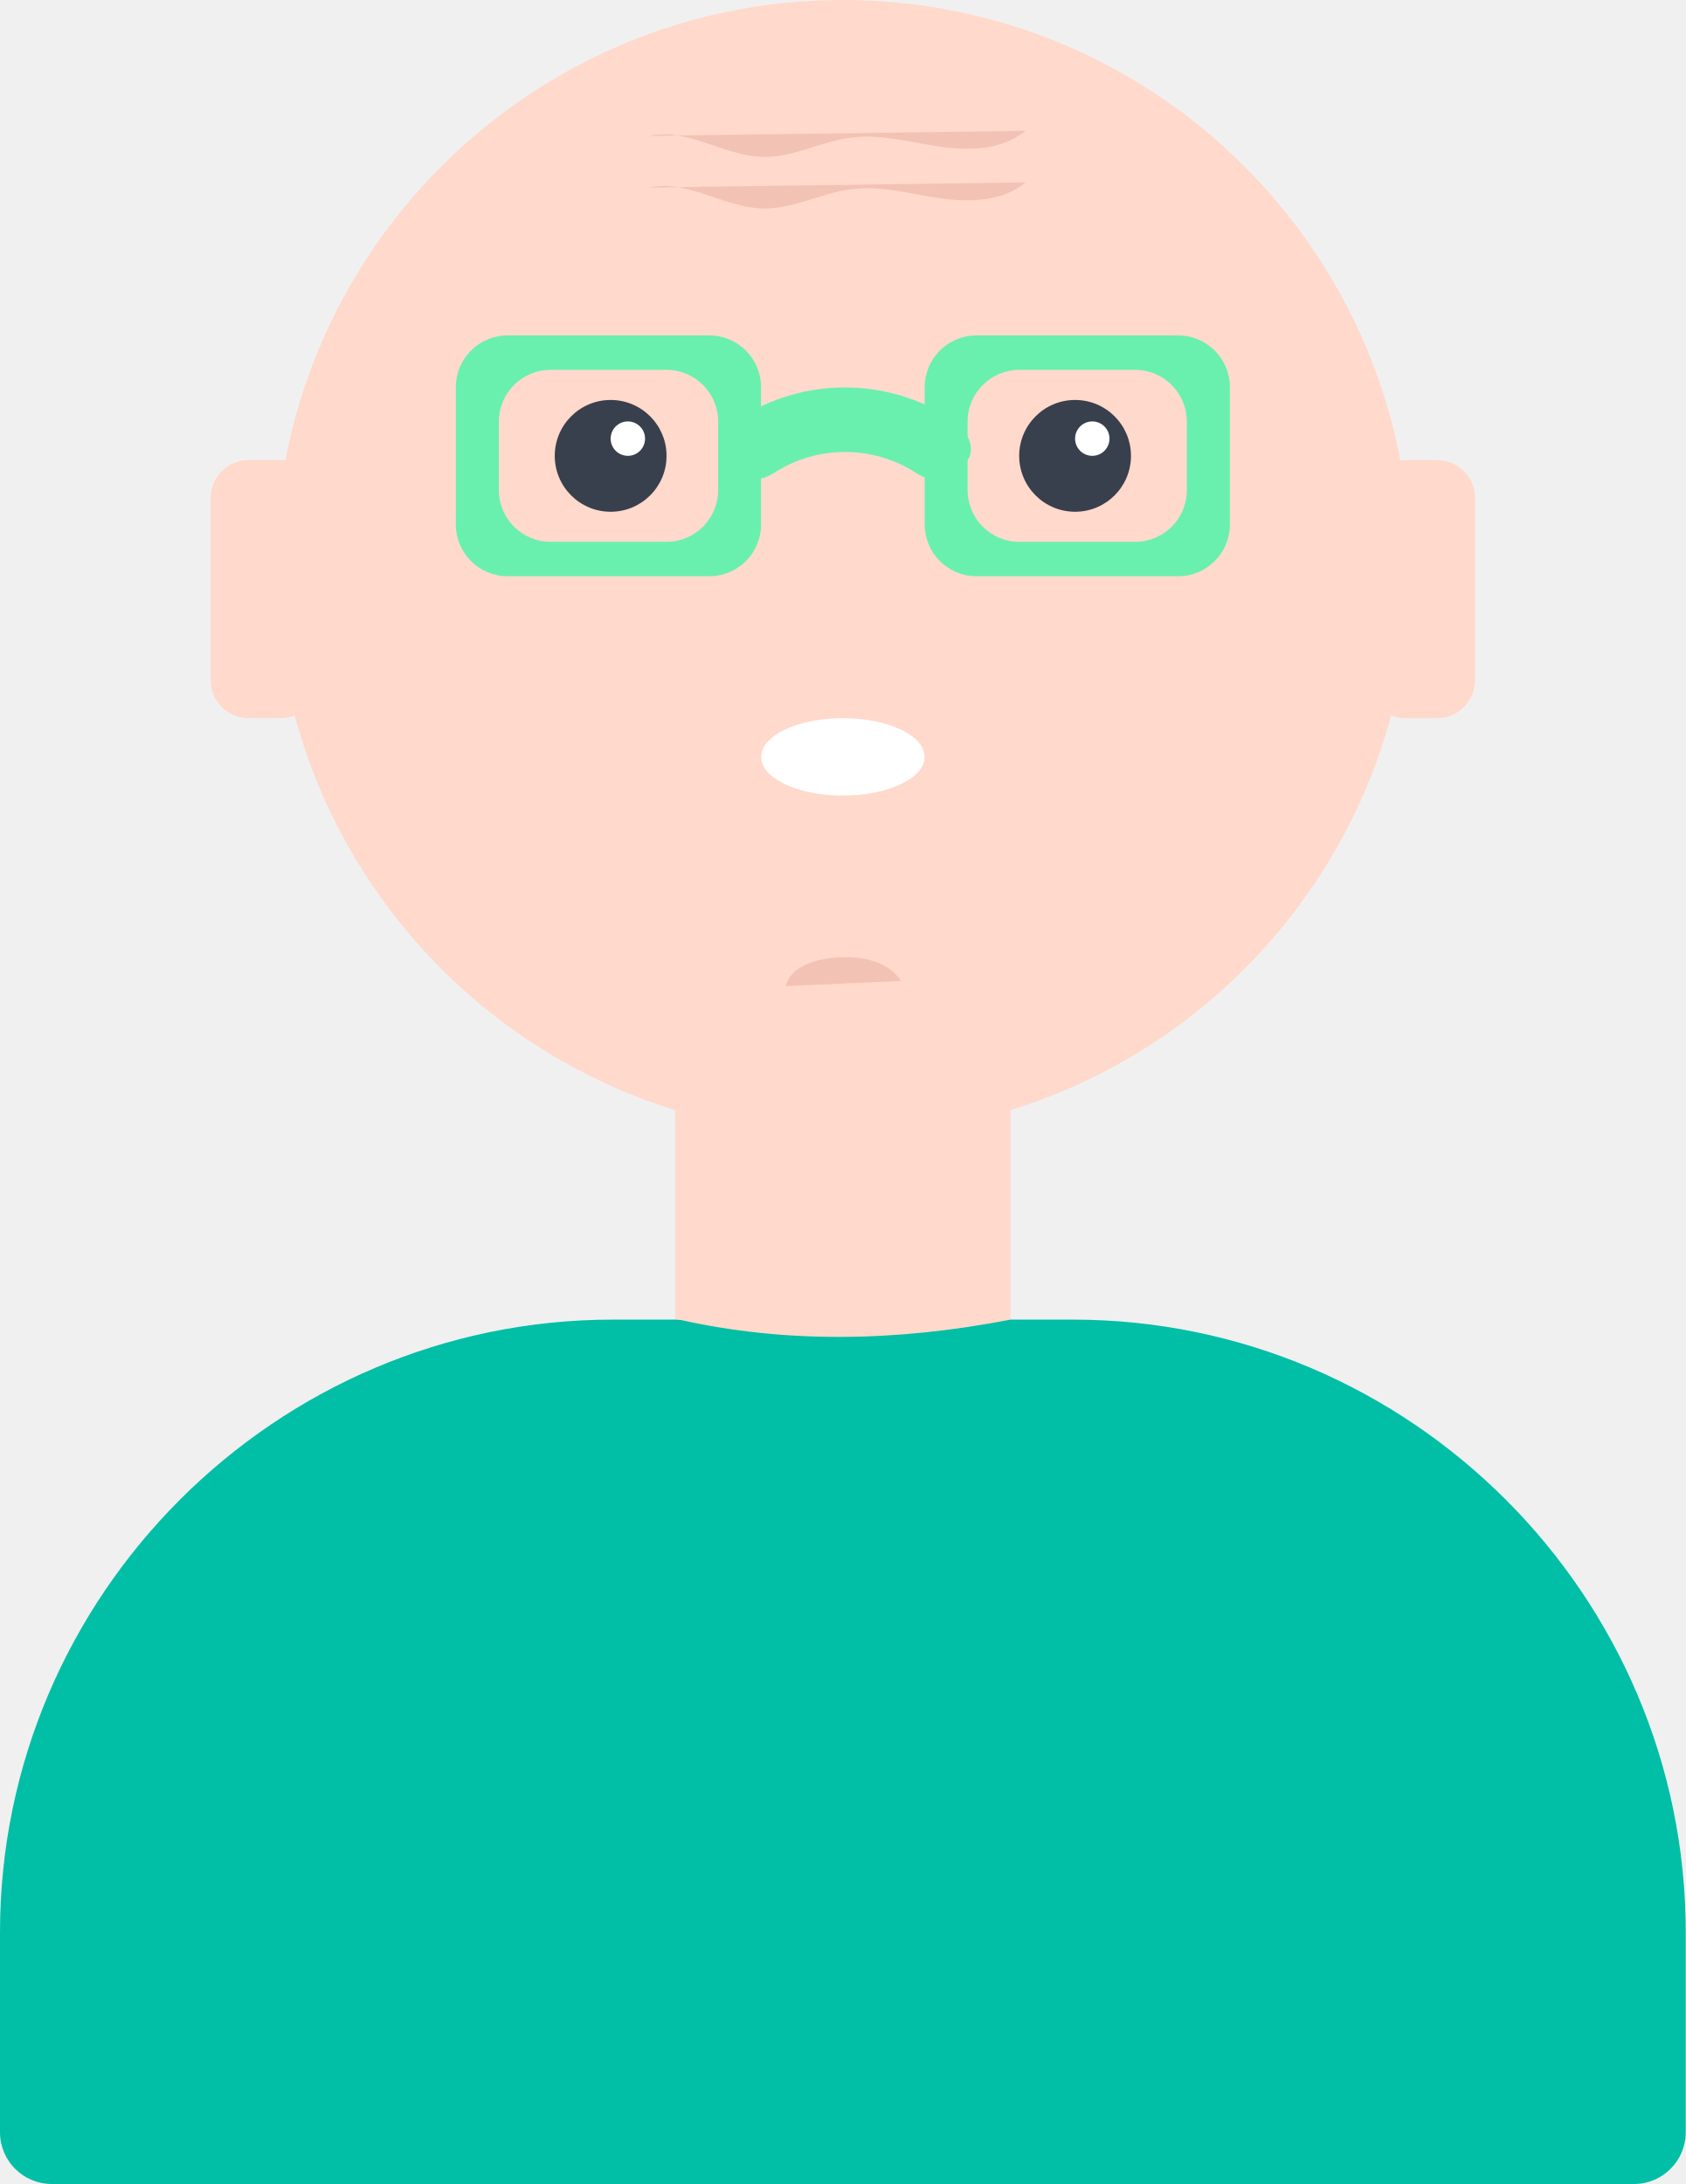
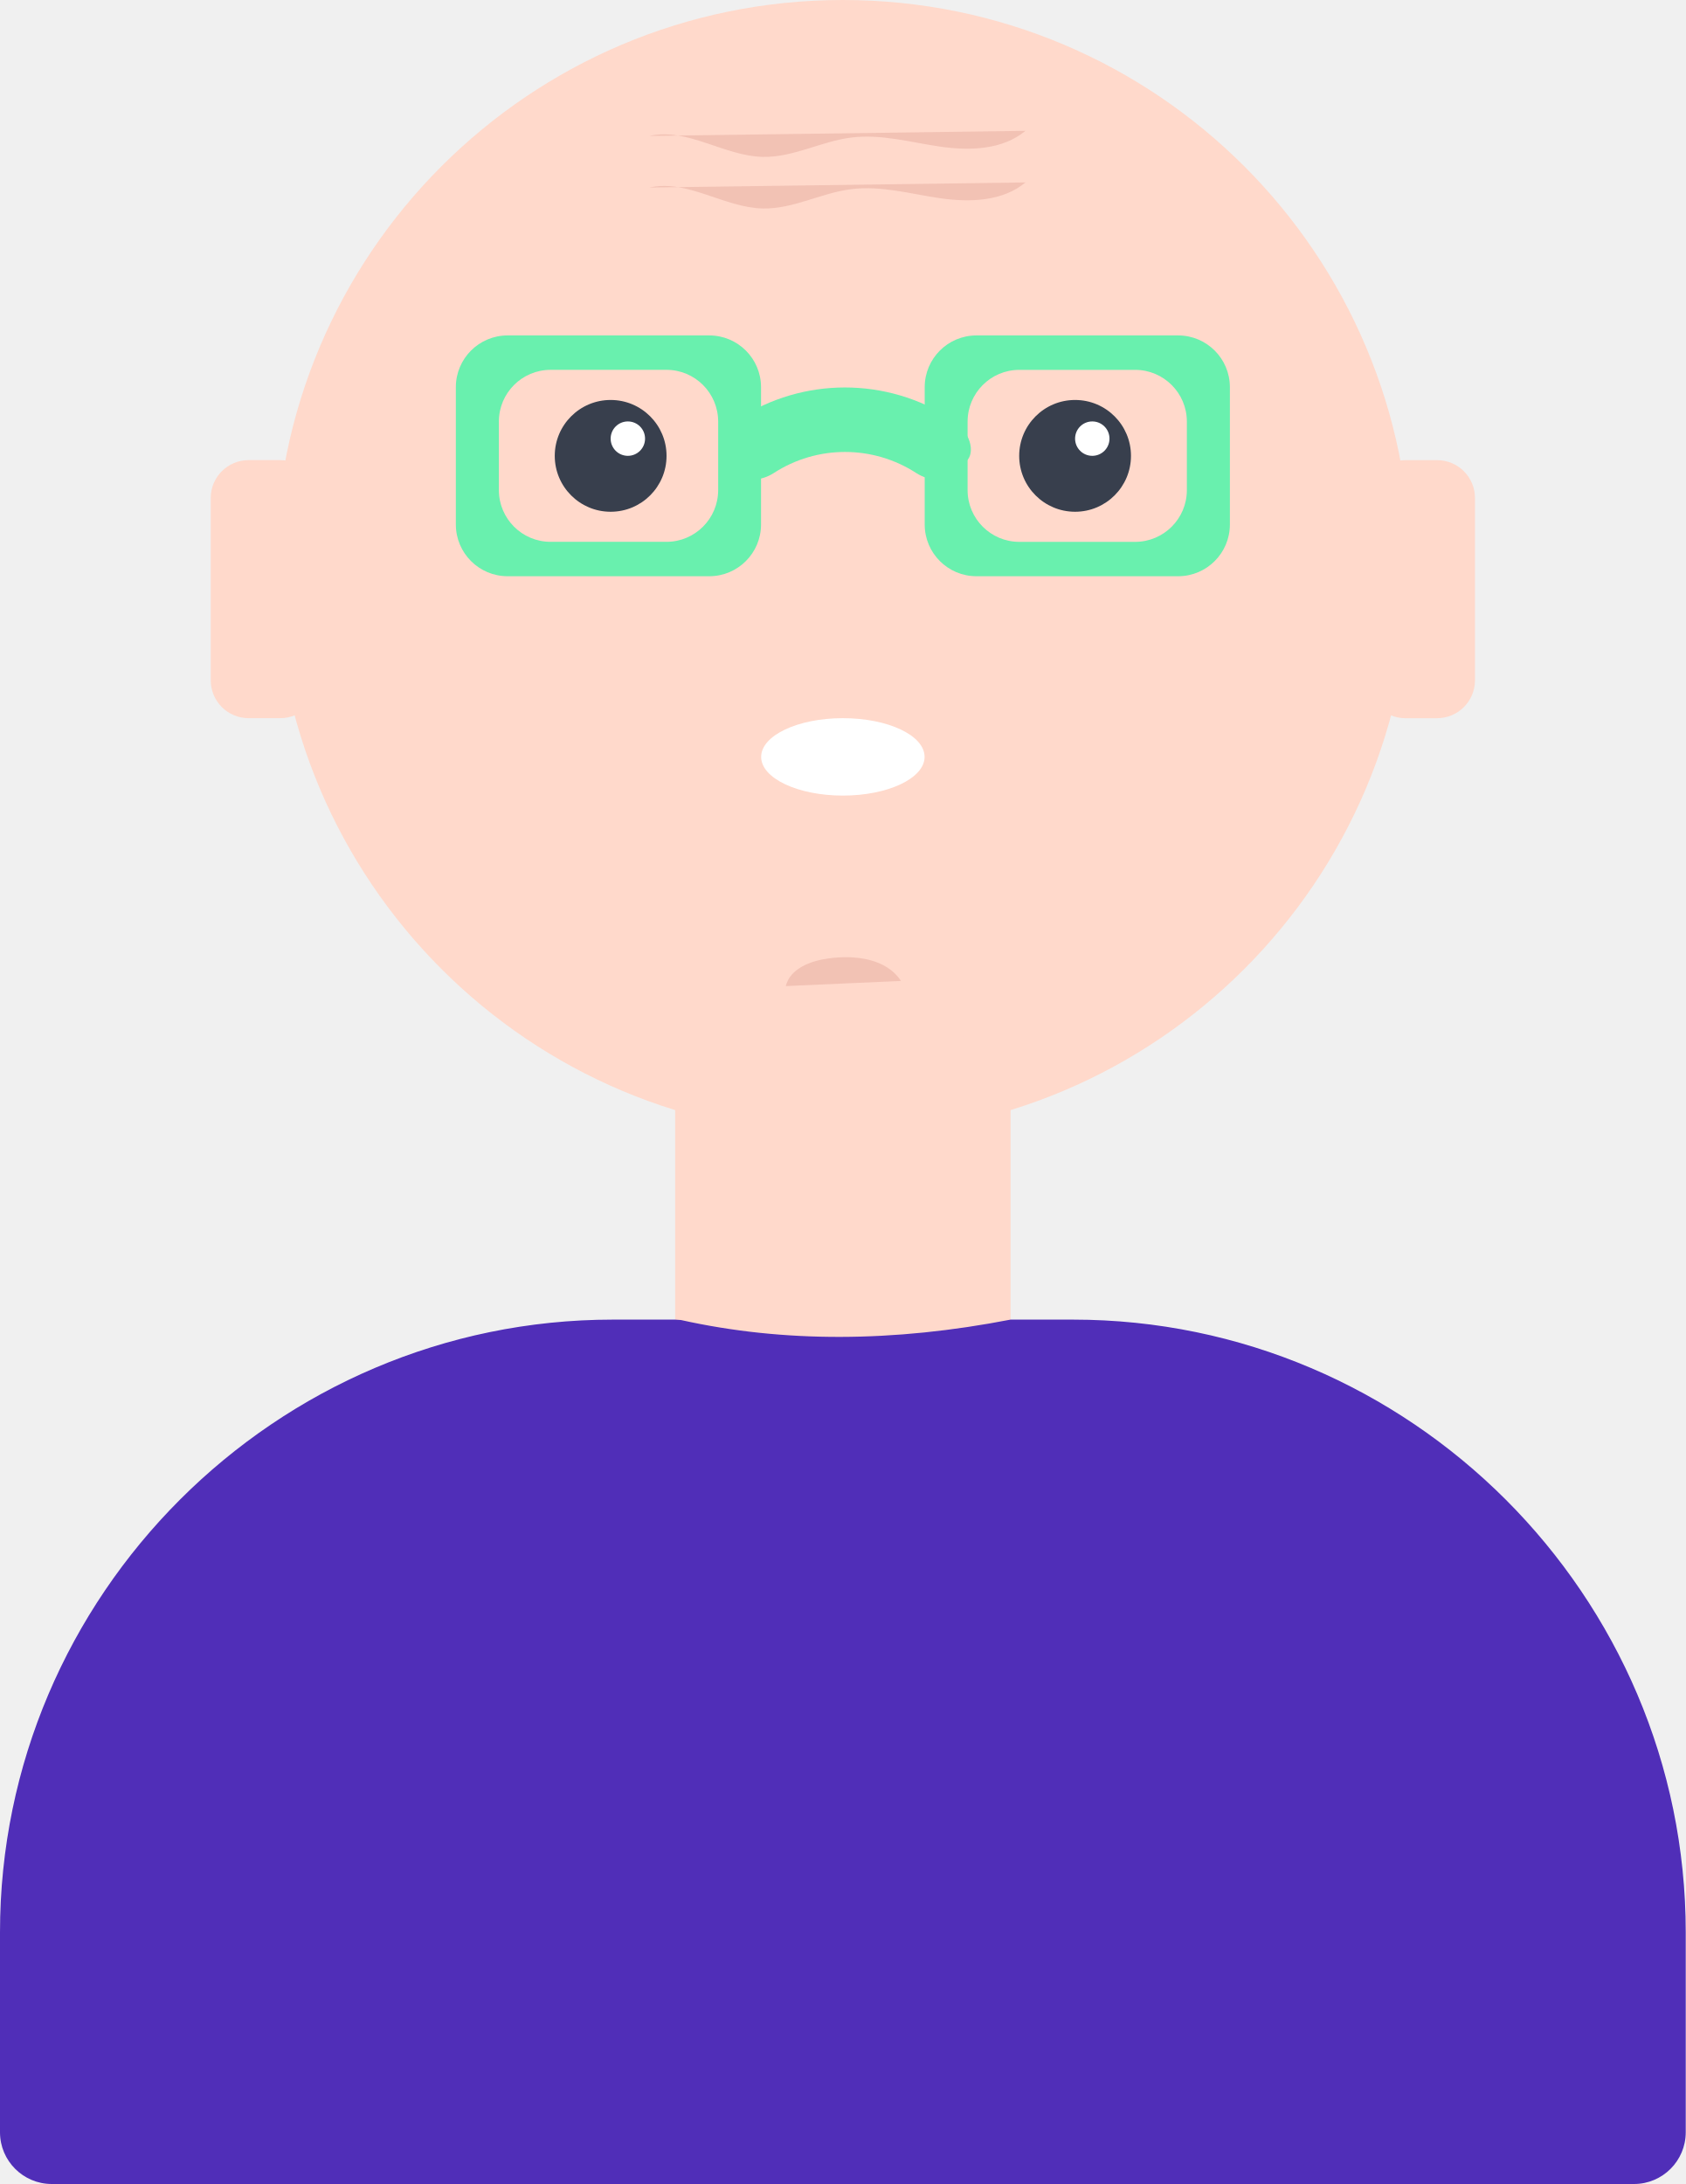
<svg xmlns="http://www.w3.org/2000/svg" id="b368505d-30f3-440a-8098-d31d5babc981" data-name="Layer 1" width="534.14" height="692" viewBox="0 0 534.14 692">
  <circle id="a334b1ca-40a8-46da-b3aa-ee84e59d0f08" data-name="319da30a-b754-4c25-967a-210e088b184d" cx="267.07" cy="179.86" r="179.86" fill="#ffd9cb" />
  <path d="M625.89,343.82c0,6.77-11.59,12.26-25.89,12.26s-25.89-5.49-25.89-12.26S585.7,331.55,600,331.55,625.89,337,625.89,343.82Z" transform="translate(-332.93 -104)" fill="#fff" />
  <circle cx="193.49" cy="144.44" r="17.71" fill="#383f4d" />
  <circle cx="340.65" cy="144.44" r="17.71" fill="#383f4d" />
  <circle cx="198.94" cy="138.98" r="5.45" fill="#fff" />
  <circle cx="346.1" cy="138.98" r="5.45" fill="#fff" />
  <path d="M706.28,210.28h-64a16.4,16.4,0,0,0-16.35,16.35v43.6a16.4,16.4,0,0,0,16.35,16.35h64a16.4,16.4,0,0,0,16.35-16.35v-43.6A16.4,16.4,0,0,0,706.28,210.28ZM709,259.34a16.4,16.4,0,0,1-16.35,16.35H655.87a16.4,16.4,0,0,1-16.35-16.35v-21.8a16.4,16.4,0,0,1,16.35-16.35h36.79A16.4,16.4,0,0,1,709,237.53Z" transform="translate(-332.93 -104)" fill="#69f0ae" />
  <path d="M477.37,226.63v43.6a16.4,16.4,0,0,0,16.35,16.35h64a16.4,16.4,0,0,0,16.35-16.35v-43.6a16.4,16.4,0,0,0-16.35-16.35h-64A16.4,16.4,0,0,0,477.37,226.63ZM491,237.53a16.4,16.4,0,0,1,16.35-16.35h36.79a16.4,16.4,0,0,1,16.35,16.35v21.8a16.4,16.4,0,0,1-16.35,16.35h-36.8A16.4,16.4,0,0,1,491,259.34Z" transform="translate(-332.93 -104)" fill="#69f0ae" />
  <path d="M623.31,253.92a41.48,41.48,0,0,0-45.26,0c-3.78,2.42-8.93,2.93-12,.11l-3.85-3.85c-3-2.78-1.31-9.51,4.65-13.39a62,62,0,0,1,67.59,0c6,3.88,7.68,10.62,4.65,13.39L635.28,254C632.25,256.84,627.1,256.34,623.31,253.92Z" transform="translate(-332.93 -104)" fill="#69f0ae" />
  <path d="M581.91,416.44c1.36-5.54,7.84-8,13.5-8.76,8.4-1.17,18.36,0,23,7.13" transform="translate(-332.93 -104)" fill="#bf655b" opacity="0.2" style="isolation:isolate" />
  <rect x="433.3" y="145.8" width="34.06" height="81.76" rx="12" fill="#ffd9cb" />
  <rect x="66.77" y="145.79" width="34.06" height="81.76" rx="12" fill="#ffd9cb" />
  <path d="M546.69,544.249,653.14,544.12V448.74a16.4,16.4,0,0,0-16.35-16.35h-73.58a16.4,16.4,0,0,0-16.35,16.35v95.38" transform="translate(-332.93 -104)" fill="#ffd9cb" />
  <path d="M538.74,147.07c12-2.69,23.59,6.36,35.87,6.64,9.59.22,18.5-4.92,28-6.12s18.78,1.5,28.15,2.86,19.82,1.07,27.1-5" transform="translate(-332.93 -104)" fill="#bf655b" opacity="0.2" style="isolation:isolate" />
  <path d="M538.74,163.42c12-2.69,23.59,6.36,35.87,6.64,9.59.22,18.5-4.92,28-6.12s18.78,1.5,28.15,2.86,19.82,1.07,27.1-5" transform="translate(-332.93 -104)" fill="#bf655b" opacity="0.2" style="isolation:isolate" />
  <path d="M546.69,544.249" transform="translate(-332.93 -104)" fill="#ffd9cb" />
-   <path d="M546.86,522.12H527.09c-106.79,0-194.16,87.37-194.16,194.16v63.37A16.4,16.4,0,0,0,349.28,796H850.72a16.4,16.4,0,0,0,16.35-16.35V716.28C867.07,609.49,779.7,522.12,672.91,522.12l-19.77,0c-37.026,7.187-71.886,7.37-104.45.129" transform="translate(-332.93 -104)" fill="#00bfa6" />
+   <path d="M546.86,522.12H527.09c-106.79,0-194.16,87.37-194.16,194.16v63.37A16.4,16.4,0,0,0,349.28,796H850.72a16.4,16.4,0,0,0,16.35-16.35V716.28C867.07,609.49,779.7,522.12,672.91,522.12l-19.77,0c-37.026,7.187-71.886,7.37-104.45.129" transform="translate(-332.93 -104)" fill="#502eb8" />
</svg>
